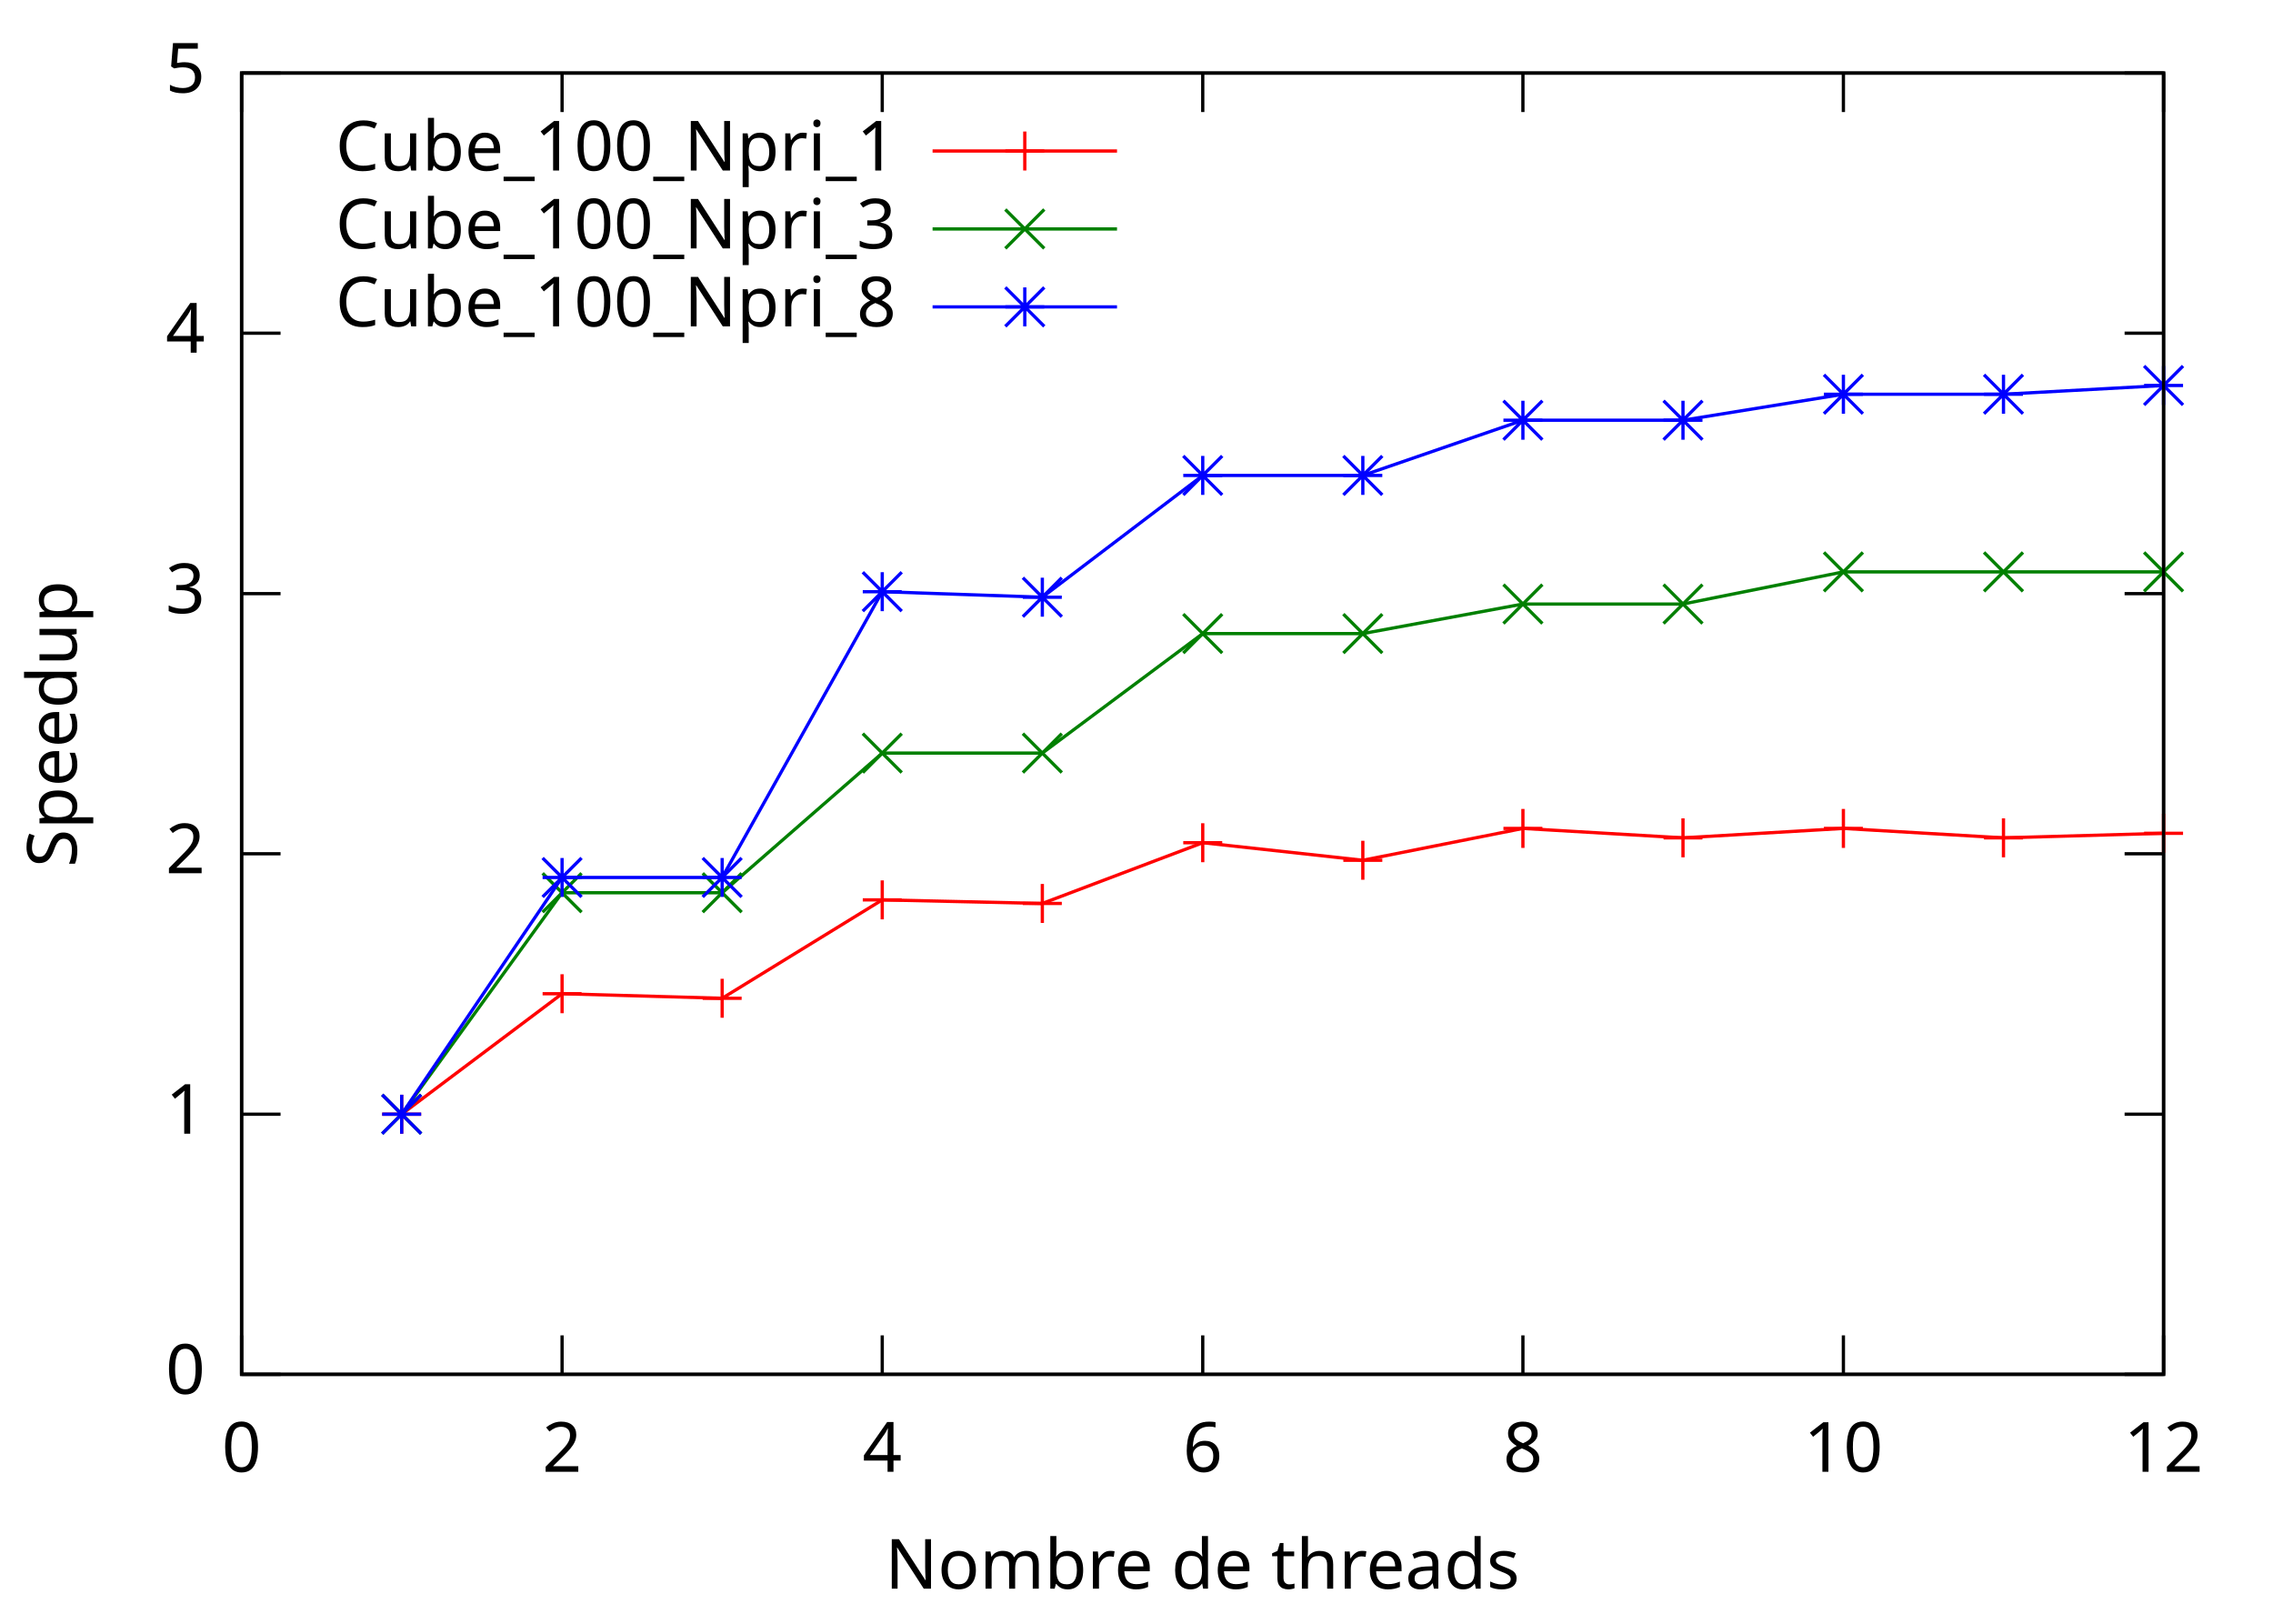
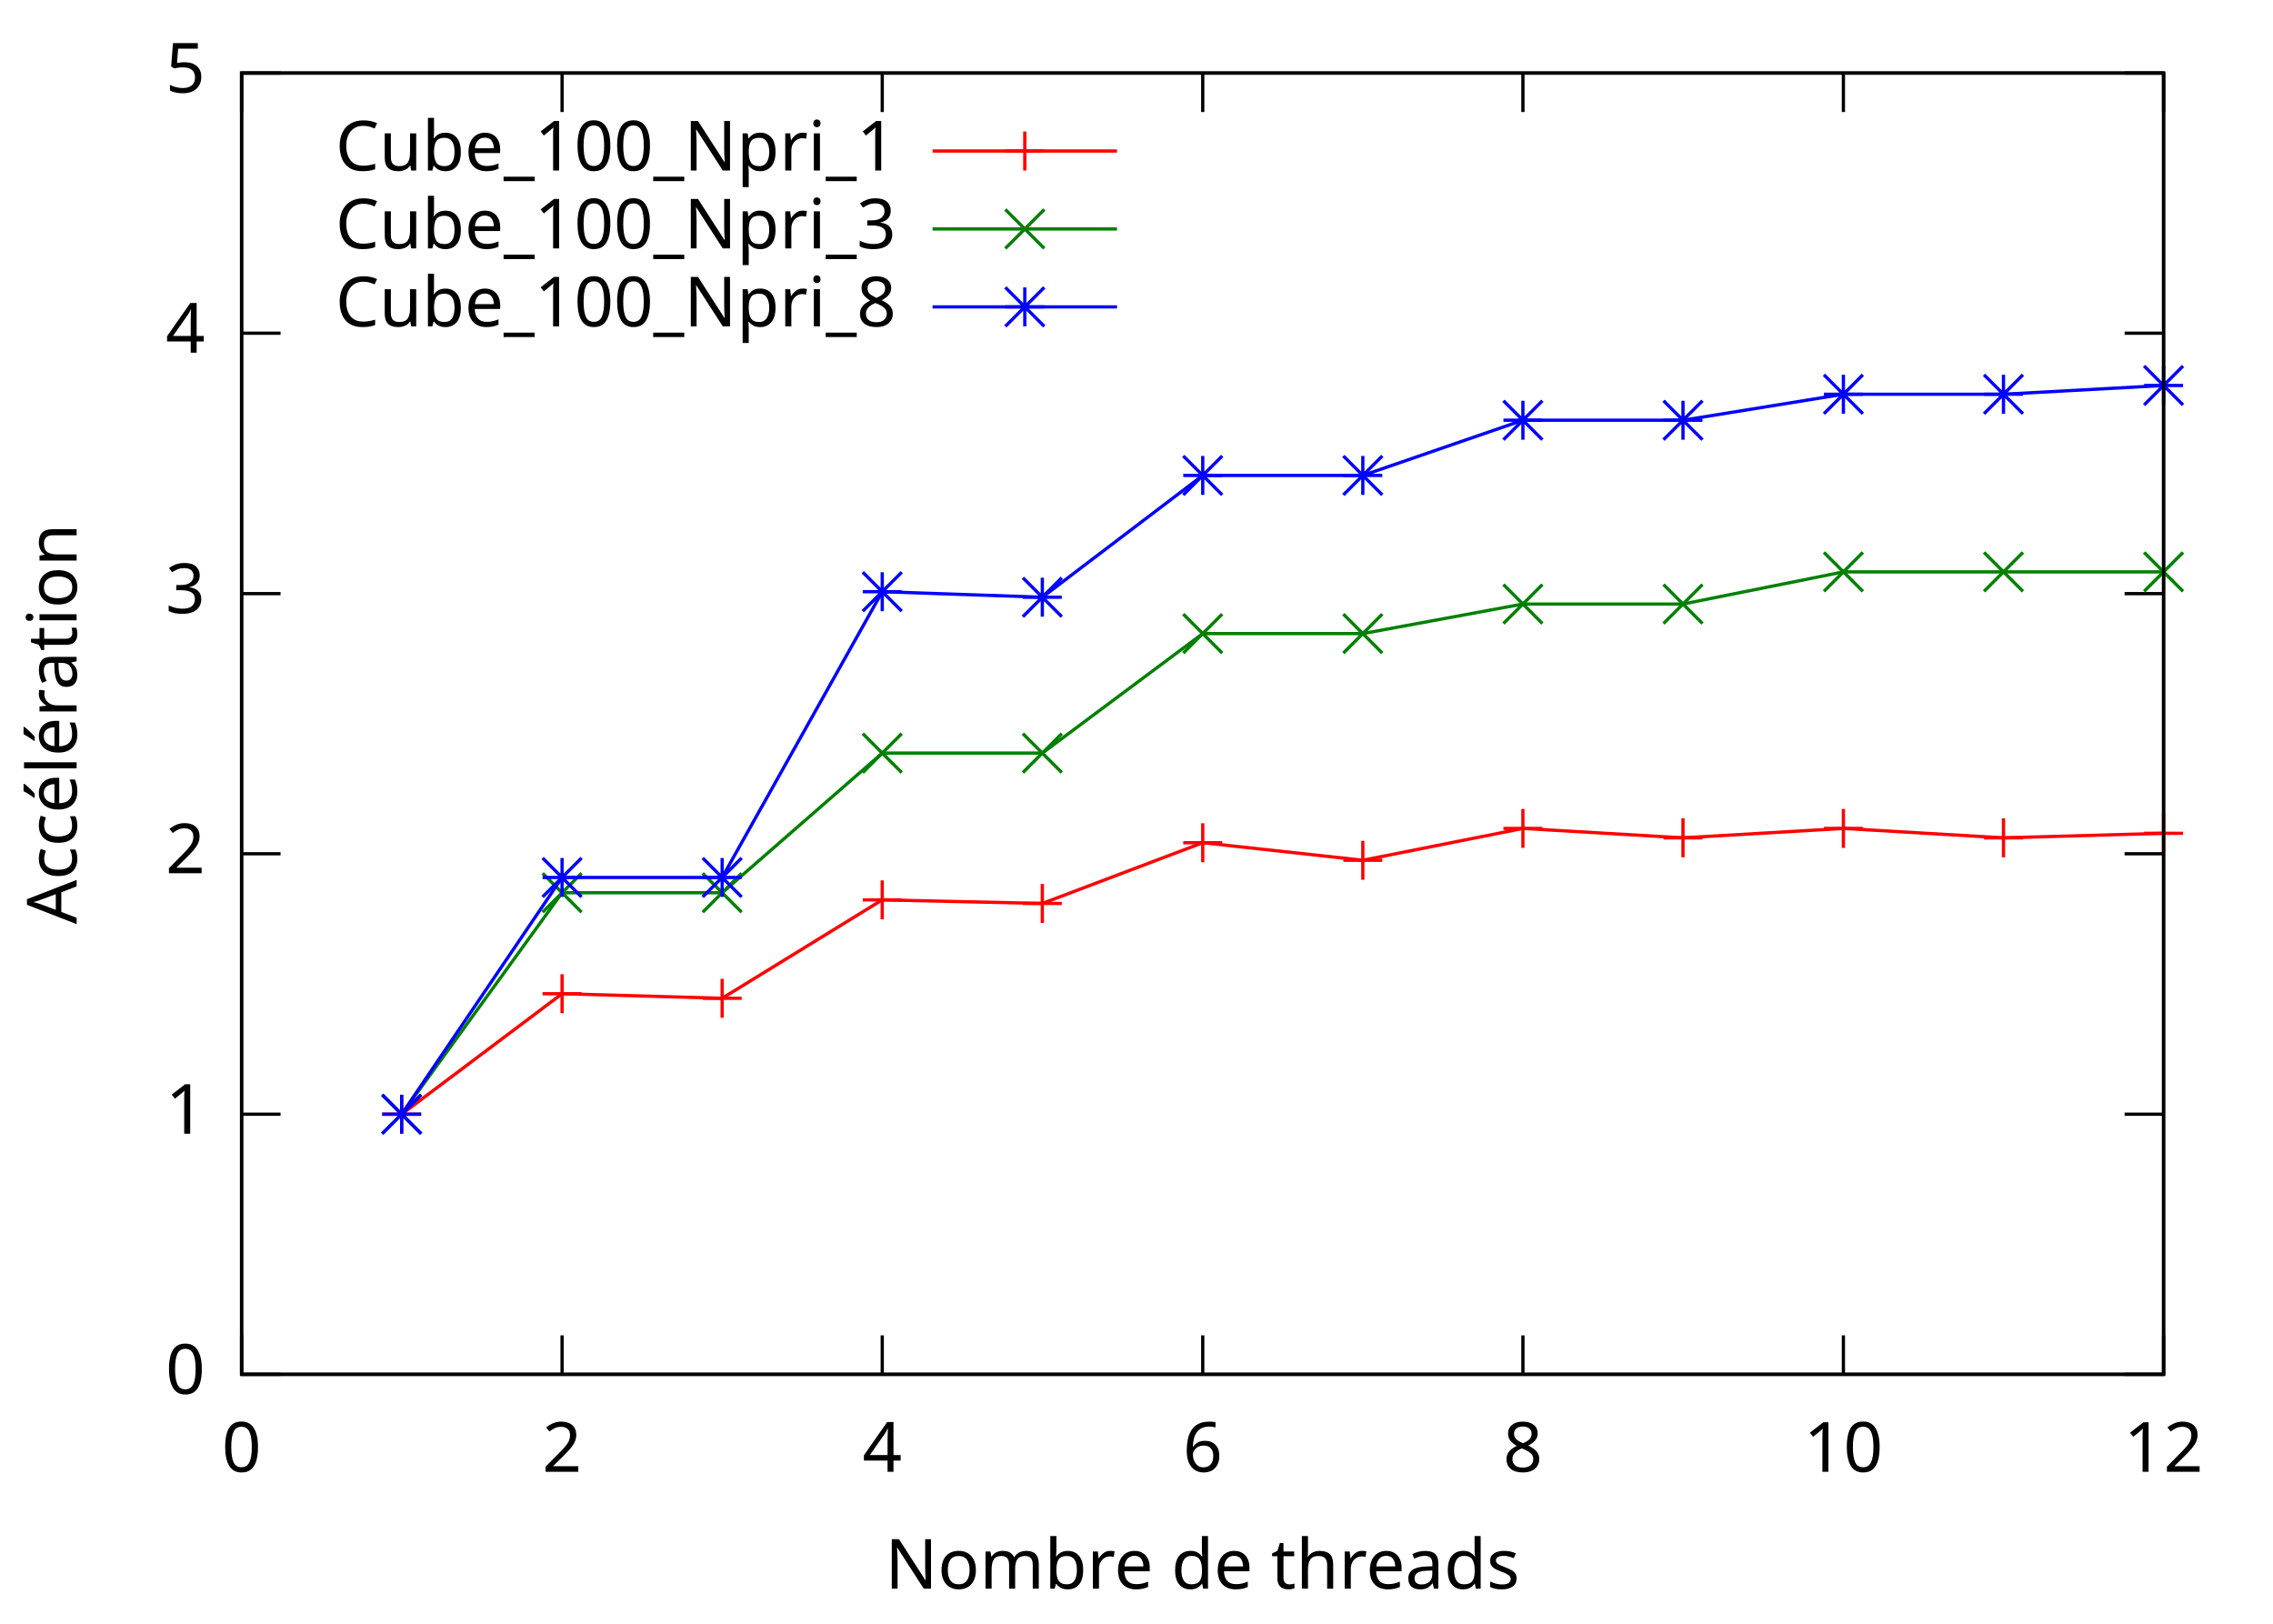
<svg xmlns="http://www.w3.org/2000/svg" xmlns:xlink="http://www.w3.org/1999/xlink" width="700" height="500" viewBox="0 0 700 500">
  <g id="gnuplot_canvas">
    <rect x="0" y="0" width="700" height="500" fill="none" />
    <defs>
      <circle id="gpDot" r="0.5" stroke-width="0.5" />
      <path id="gpPt0" stroke-width="0.167" stroke="currentColor" d="M-1,0 h2 M0,-1 v2" />
      <path id="gpPt1" stroke-width="0.167" stroke="currentColor" d="M-1,-1 L1,1 M1,-1 L-1,1" />
      <path id="gpPt2" stroke-width="0.167" stroke="currentColor" d="M-1,0 L1,0 M0,-1 L0,1 M-1,-1 L1,1 M-1,1 L1,-1" />
      <rect id="gpPt3" stroke-width="0.167" stroke="currentColor" x="-1" y="-1" width="2" height="2" />
      <rect id="gpPt4" stroke-width="0.167" stroke="currentColor" fill="currentColor" x="-1" y="-1" width="2" height="2" />
      <circle id="gpPt5" stroke-width="0.167" stroke="currentColor" cx="0" cy="0" r="1" />
      <use xlink:href="#gpPt5" id="gpPt6" fill="currentColor" stroke="none" />
      <path id="gpPt7" stroke-width="0.167" stroke="currentColor" d="M0,-1.33 L-1.33,0.67 L1.33,0.67 z" />
      <use xlink:href="#gpPt7" id="gpPt8" fill="currentColor" stroke="none" />
      <use xlink:href="#gpPt7" id="gpPt9" stroke="currentColor" transform="rotate(180)" />
      <use xlink:href="#gpPt9" id="gpPt10" fill="currentColor" stroke="none" />
      <use xlink:href="#gpPt3" id="gpPt11" stroke="currentColor" transform="rotate(45)" />
      <use xlink:href="#gpPt11" id="gpPt12" fill="currentColor" stroke="none" />
      <filter id="greybox" filterUnits="objectBoundingBox" x="0" y="0" height="1" width="1">
        <feFlood flood-color="lightgrey" flood-opacity="1" result="grey" />
        <feComposite in="SourceGraphic" in2="grey" operator="atop" />
      </filter>
    </defs>
    <g style="fill:none; color:white; stroke:currentColor; stroke-width:1.00; stroke-linecap:butt; stroke-linejoin:miter">
</g>
    <g style="fill:none; color:black; stroke:currentColor; stroke-width:1.00; stroke-linecap:butt; stroke-linejoin:miter">
      <path stroke="black" d="M74.4,423.2 L86.4,423.2 M666.3,423.2 L654.3,423.2  " />
      <g transform="translate(63.2,429.2)" style="stroke:none; fill:black; font-family:Verdana; font-size:16.00pt; text-anchor:end">
        <text> 0</text>
      </g>
      <path stroke="black" d="M74.4,343.1 L86.4,343.1 M666.3,343.1 L654.3,343.1  " />
      <g transform="translate(63.2,349.1)" style="stroke:none; fill:black; font-family:Verdana; font-size:16.00pt; text-anchor:end">
        <text> 1</text>
      </g>
      <path stroke="black" d="M74.4,262.9 L86.4,262.9 M666.3,262.9 L654.3,262.9  " />
      <g transform="translate(63.2,268.9)" style="stroke:none; fill:black; font-family:Verdana; font-size:16.00pt; text-anchor:end">
        <text> 2</text>
      </g>
      <path stroke="black" d="M74.4,182.8 L86.4,182.8 M666.3,182.8 L654.3,182.8  " />
      <g transform="translate(63.2,188.8)" style="stroke:none; fill:black; font-family:Verdana; font-size:16.00pt; text-anchor:end">
        <text> 3</text>
      </g>
      <path stroke="black" d="M74.4,102.6 L86.4,102.6 M666.3,102.6 L654.3,102.6  " />
      <g transform="translate(63.2,108.6)" style="stroke:none; fill:black; font-family:Verdana; font-size:16.00pt; text-anchor:end">
        <text> 4</text>
      </g>
      <path stroke="black" d="M74.4,22.5 L86.4,22.5 M666.3,22.5 L654.3,22.5  " />
      <g transform="translate(63.2,28.5)" style="stroke:none; fill:black; font-family:Verdana; font-size:16.00pt; text-anchor:end">
        <text> 5</text>
      </g>
      <path stroke="black" d="M74.4,423.2 L74.4,411.2 M74.4,22.5 L74.4,34.5  " />
      <g transform="translate(74.4,453.2)" style="stroke:none; fill:black; font-family:Verdana; font-size:16.00pt; text-anchor:middle">
        <text> 0</text>
      </g>
      <path stroke="black" d="M173.1,423.2 L173.1,411.2 M173.1,22.5 L173.1,34.5  " />
      <g transform="translate(173.1,453.2)" style="stroke:none; fill:black; font-family:Verdana; font-size:16.00pt; text-anchor:middle">
        <text> 2</text>
      </g>
      <path stroke="black" d="M271.7,423.2 L271.7,411.2 M271.7,22.5 L271.7,34.5  " />
      <g transform="translate(271.7,453.2)" style="stroke:none; fill:black; font-family:Verdana; font-size:16.00pt; text-anchor:middle">
        <text> 4</text>
      </g>
      <path stroke="black" d="M370.4,423.2 L370.4,411.2 M370.4,22.5 L370.4,34.5  " />
      <g transform="translate(370.4,453.2)" style="stroke:none; fill:black; font-family:Verdana; font-size:16.00pt; text-anchor:middle">
        <text> 6</text>
      </g>
      <path stroke="black" d="M469.0,423.2 L469.0,411.2 M469.0,22.5 L469.0,34.5  " />
      <g transform="translate(469.0,453.2)" style="stroke:none; fill:black; font-family:Verdana; font-size:16.00pt; text-anchor:middle">
        <text> 8</text>
      </g>
      <path stroke="black" d="M567.7,423.2 L567.7,411.2 M567.7,22.5 L567.7,34.5  " />
      <g transform="translate(567.7,453.2)" style="stroke:none; fill:black; font-family:Verdana; font-size:16.00pt; text-anchor:middle">
        <text> 10</text>
      </g>
      <path stroke="black" d="M666.3,423.2 L666.3,411.2 M666.3,22.5 L666.3,34.5  " />
      <g transform="translate(666.3,453.2)" style="stroke:none; fill:black; font-family:Verdana; font-size:16.00pt; text-anchor:middle">
        <text> 12</text>
      </g>
      <path stroke="black" d="M74.4,22.5 L74.4,423.2 L666.3,423.2 L666.3,22.5 L74.4,22.5 Z  " />
      <g transform="translate(23.6,222.9) rotate(270)" style="stroke:none; fill:black; font-family:Verdana; font-size:16.00pt; text-anchor:middle">
-         <text>Speedup</text>
+         <text>Accélération</text>
      </g>
      <g transform="translate(370.3,489.2)" style="stroke:none; fill:black; font-family:Verdana; font-size:16.00pt; text-anchor:middle">
        <text>Nombre de threads</text>
      </g>
    </g>
    <g id="gnuplot_plot_1">
      <g style="fill:none; color:red; stroke:currentColor; stroke-width:1.00; stroke-linecap:butt; stroke-linejoin:miter">
        <g transform="translate(276.0,52.5)" style="stroke:none; fill:black; font-family:Verdana; font-size:16.00pt; text-anchor:end">
          <text>Cube_100_Npri_1</text>
        </g>
        <path d="M287.2,46.5 L344.0,46.5 M123.7,343.1 L173.1,306.0 L222.4,307.4 L271.7,277.1 L321.0,278.2 L370.4,259.5    L419.7,264.9 L469.0,255.1 L518.3,258.0 L567.7,255.1 L617.0,258.0 L666.3,256.6  " />
        <use xlink:href="#gpPt0" transform="translate(123.7,343.1) scale(6.00)" />
        <use xlink:href="#gpPt0" transform="translate(173.1,306.0) scale(6.00)" />
        <use xlink:href="#gpPt0" transform="translate(222.4,307.4) scale(6.00)" />
        <use xlink:href="#gpPt0" transform="translate(271.7,277.1) scale(6.00)" />
        <use xlink:href="#gpPt0" transform="translate(321.0,278.2) scale(6.00)" />
        <use xlink:href="#gpPt0" transform="translate(370.4,259.5) scale(6.00)" />
        <use xlink:href="#gpPt0" transform="translate(419.7,264.9) scale(6.00)" />
        <use xlink:href="#gpPt0" transform="translate(469.0,255.1) scale(6.00)" />
        <use xlink:href="#gpPt0" transform="translate(518.3,258.0) scale(6.00)" />
        <use xlink:href="#gpPt0" transform="translate(567.7,255.1) scale(6.00)" />
        <use xlink:href="#gpPt0" transform="translate(617.0,258.0) scale(6.00)" />
        <use xlink:href="#gpPt0" transform="translate(666.3,256.6) scale(6.00)" />
        <use xlink:href="#gpPt0" transform="translate(315.6,46.5) scale(6.00)" />
      </g>
    </g>
    <g id="gnuplot_plot_2">
      <g style="fill:none; color:green; stroke:currentColor; stroke-width:1.00; stroke-linecap:butt; stroke-linejoin:miter">
        <g transform="translate(276.0,76.5)" style="stroke:none; fill:black; font-family:Verdana; font-size:16.00pt; text-anchor:end">
          <text>Cube_100_Npri_3</text>
        </g>
        <path d="M287.2,70.5 L344.0,70.5 M123.7,343.1 L173.1,274.9 L222.4,274.9 L271.7,231.9 L321.0,231.9 L370.4,195.1    L419.7,195.1 L469.0,186.0 L518.3,186.0 L567.7,176.1 L617.0,176.1 L666.3,176.1  " />
        <use xlink:href="#gpPt1" transform="translate(123.7,343.1) scale(6.00)" />
        <use xlink:href="#gpPt1" transform="translate(173.1,274.9) scale(6.00)" />
        <use xlink:href="#gpPt1" transform="translate(222.4,274.9) scale(6.00)" />
        <use xlink:href="#gpPt1" transform="translate(271.7,231.9) scale(6.00)" />
        <use xlink:href="#gpPt1" transform="translate(321.0,231.9) scale(6.00)" />
        <use xlink:href="#gpPt1" transform="translate(370.4,195.1) scale(6.00)" />
        <use xlink:href="#gpPt1" transform="translate(419.7,195.1) scale(6.00)" />
        <use xlink:href="#gpPt1" transform="translate(469.0,186.0) scale(6.00)" />
        <use xlink:href="#gpPt1" transform="translate(518.3,186.0) scale(6.00)" />
        <use xlink:href="#gpPt1" transform="translate(567.7,176.1) scale(6.00)" />
        <use xlink:href="#gpPt1" transform="translate(617.0,176.1) scale(6.00)" />
        <use xlink:href="#gpPt1" transform="translate(666.3,176.1) scale(6.00)" />
        <use xlink:href="#gpPt1" transform="translate(315.6,70.5) scale(6.00)" />
      </g>
    </g>
    <g id="gnuplot_plot_3">
      <g style="fill:none; color:blue; stroke:currentColor; stroke-width:1.00; stroke-linecap:butt; stroke-linejoin:miter">
        <g transform="translate(276.0,100.5)" style="stroke:none; fill:black; font-family:Verdana; font-size:16.00pt; text-anchor:end">
          <text>Cube_100_Npri_8</text>
        </g>
        <path d="M287.2,94.5 L344.0,94.5 M123.7,343.1 L173.1,270.2 L222.4,270.2 L271.7,182.2 L321.0,183.9 L370.4,146.4    L419.7,146.4 L469.0,129.4 L518.3,129.4 L567.7,121.4 L617.0,121.4 L666.3,118.7  " />
        <use xlink:href="#gpPt2" transform="translate(123.7,343.1) scale(6.00)" />
        <use xlink:href="#gpPt2" transform="translate(173.1,270.2) scale(6.00)" />
        <use xlink:href="#gpPt2" transform="translate(222.4,270.2) scale(6.00)" />
        <use xlink:href="#gpPt2" transform="translate(271.7,182.2) scale(6.00)" />
        <use xlink:href="#gpPt2" transform="translate(321.0,183.9) scale(6.00)" />
        <use xlink:href="#gpPt2" transform="translate(370.4,146.4) scale(6.00)" />
        <use xlink:href="#gpPt2" transform="translate(419.7,146.4) scale(6.00)" />
        <use xlink:href="#gpPt2" transform="translate(469.0,129.4) scale(6.00)" />
        <use xlink:href="#gpPt2" transform="translate(518.3,129.4) scale(6.00)" />
        <use xlink:href="#gpPt2" transform="translate(567.7,121.4) scale(6.00)" />
        <use xlink:href="#gpPt2" transform="translate(617.0,121.4) scale(6.00)" />
        <use xlink:href="#gpPt2" transform="translate(666.3,118.7) scale(6.00)" />
        <use xlink:href="#gpPt2" transform="translate(315.6,94.5) scale(6.00)" />
      </g>
    </g>
    <g style="fill:none; color:black; stroke:currentColor; stroke-width:1.00; stroke-linecap:butt; stroke-linejoin:miter">
      <path stroke="black" d="M74.4,22.5 L74.4,423.2 L666.3,423.2 L666.3,22.5 L74.4,22.5 Z  " />
    </g>
  </g>
</svg>
